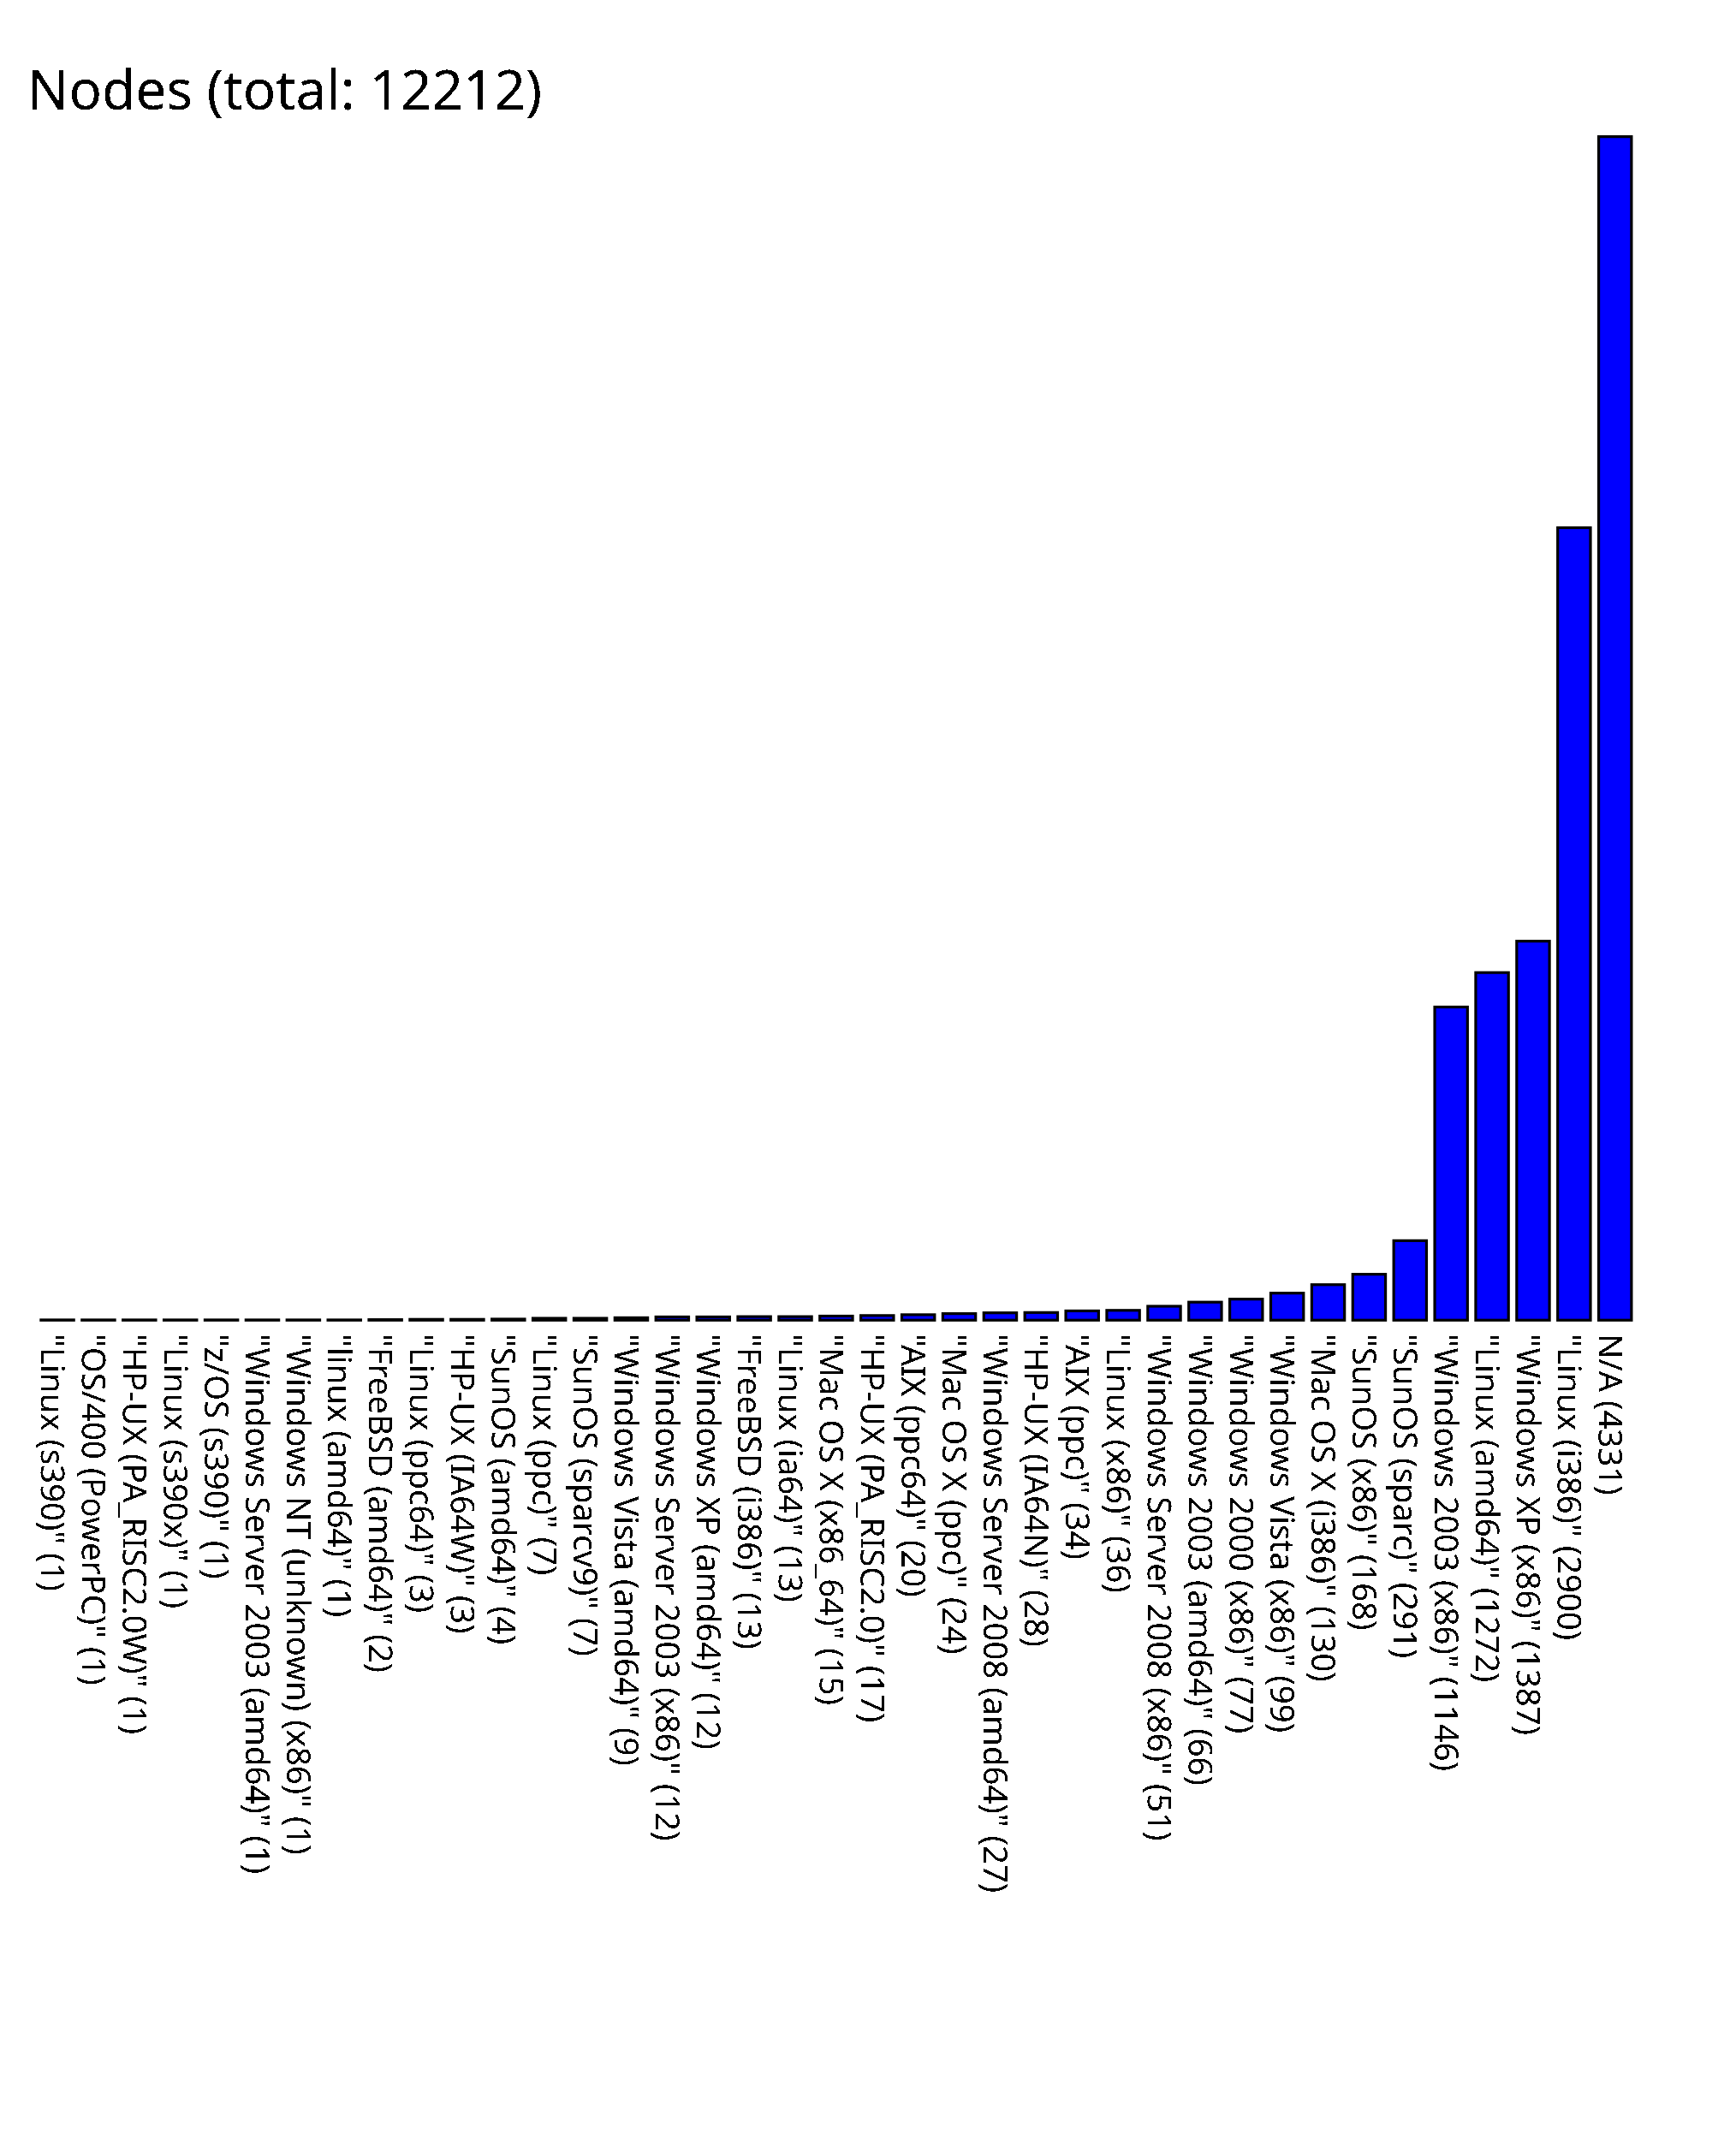
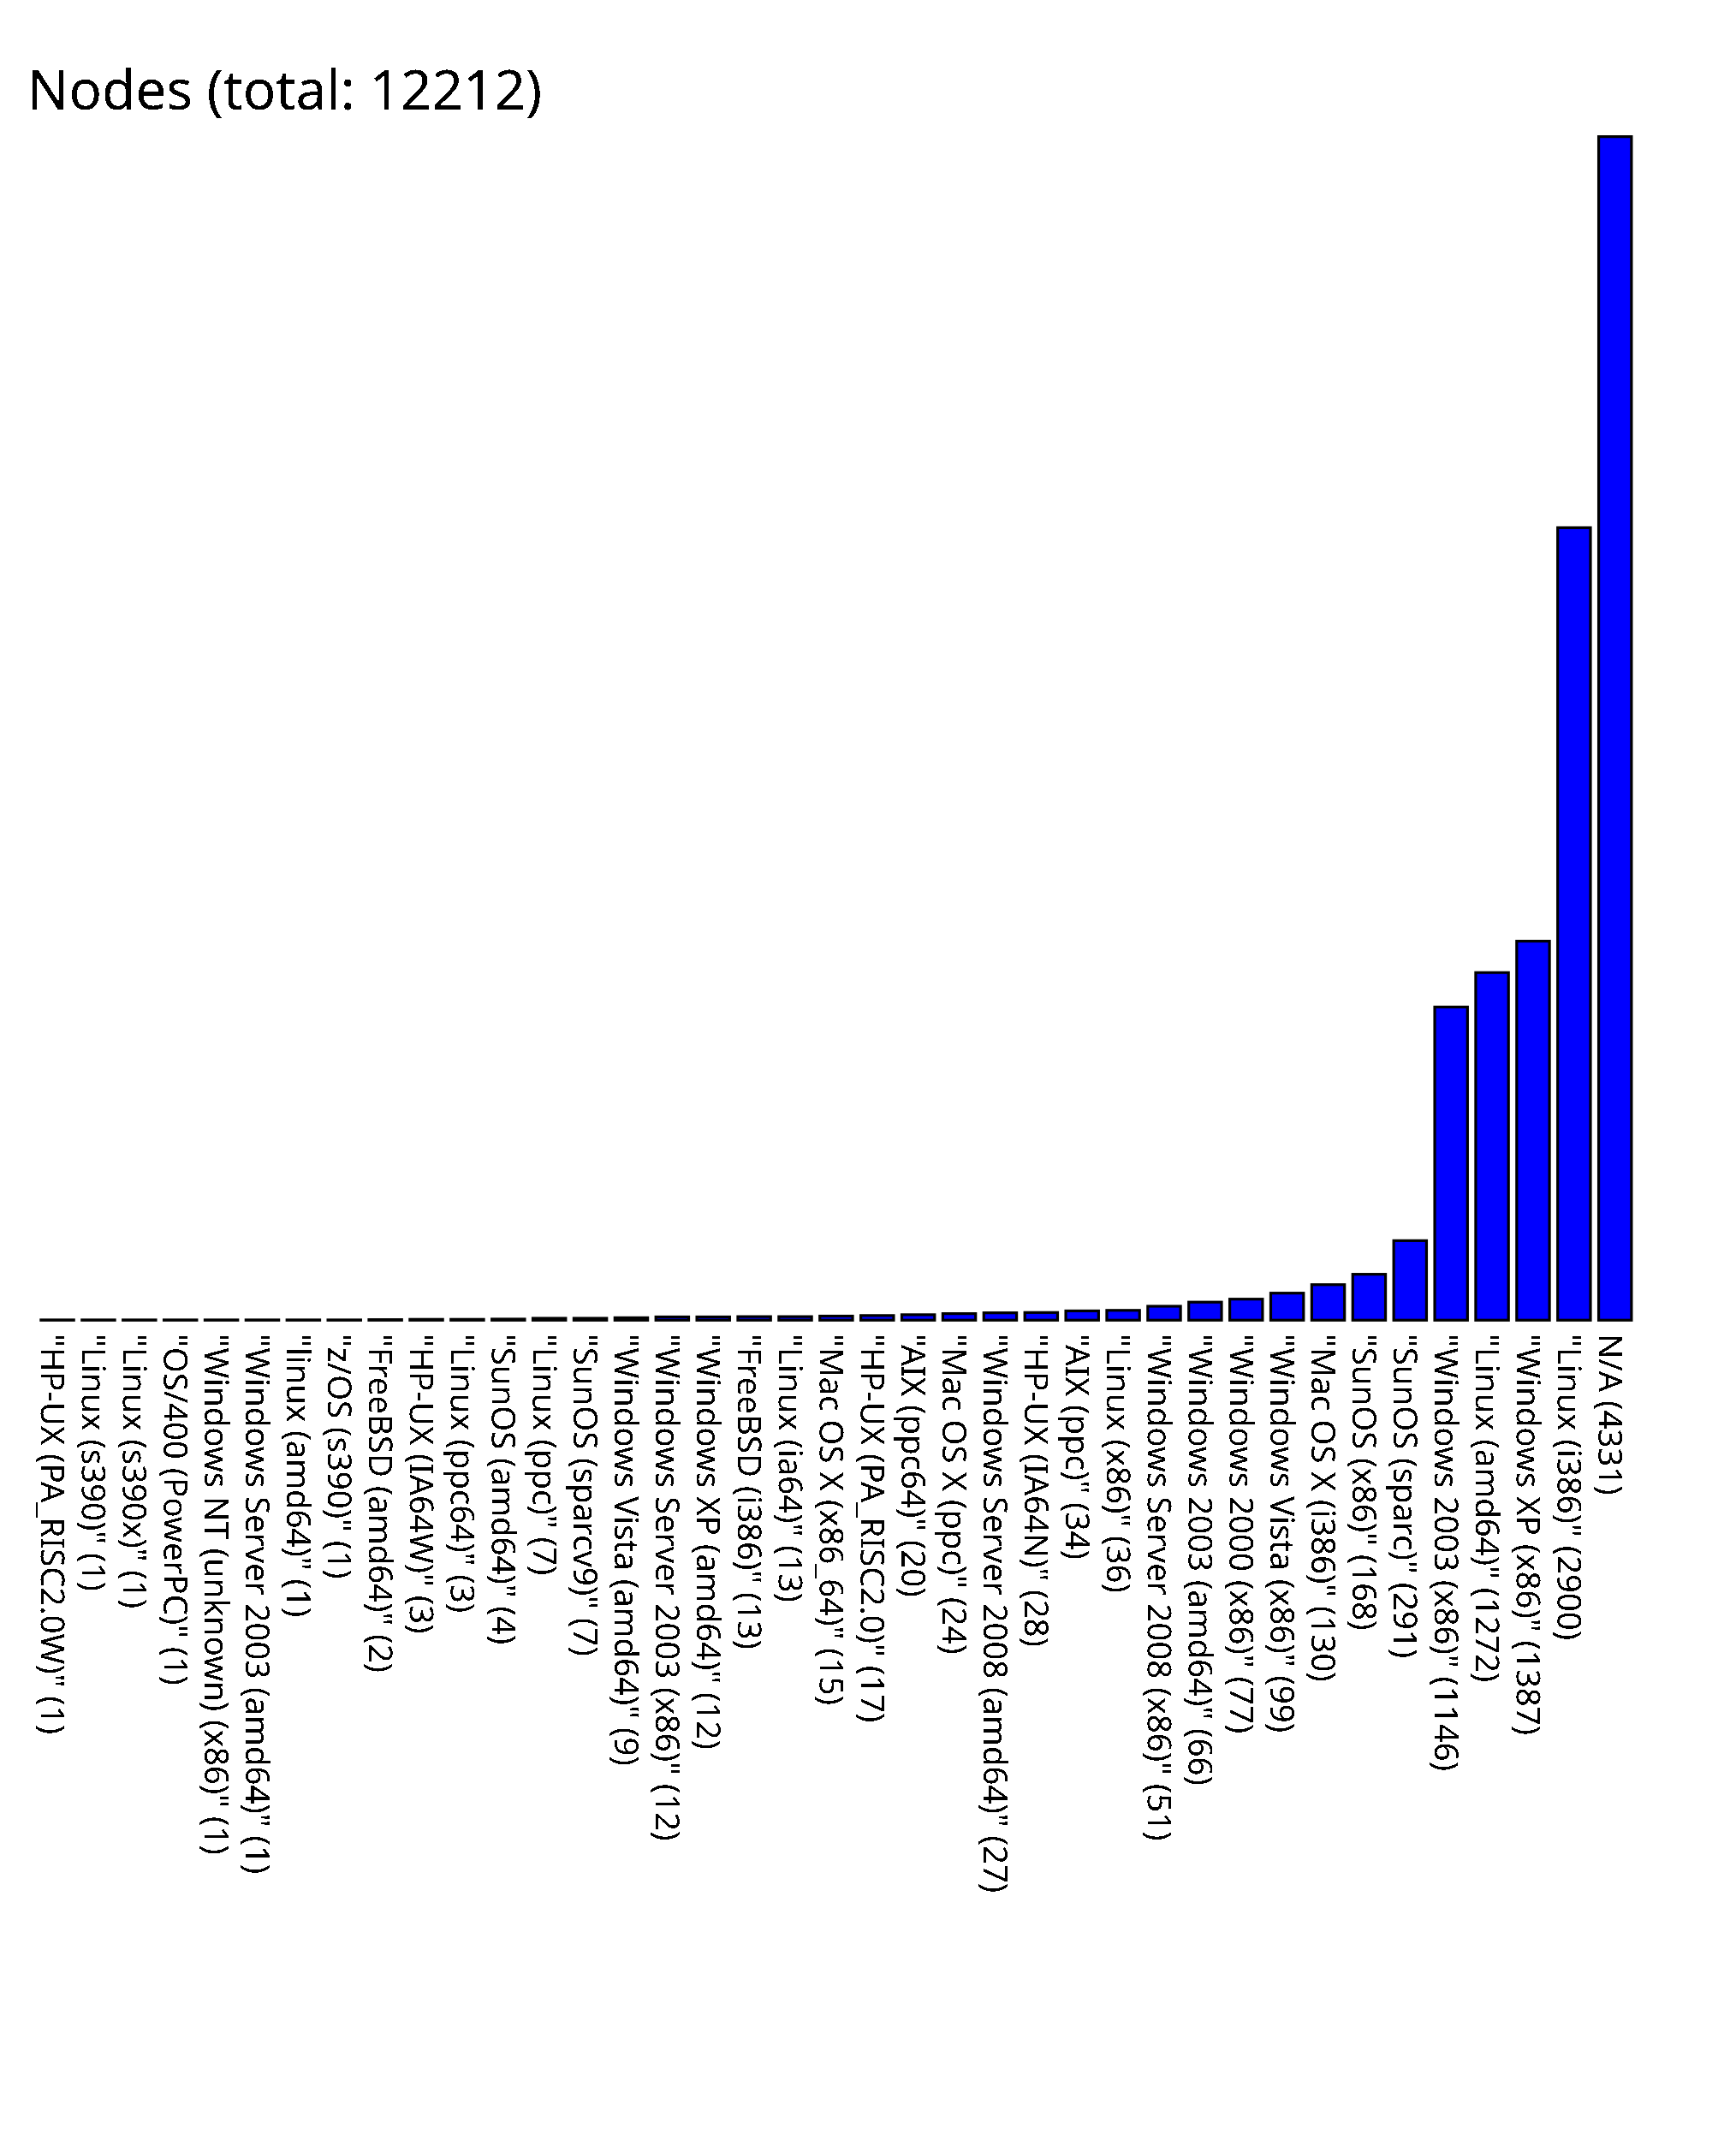
<svg xmlns="http://www.w3.org/2000/svg" version="1.1" preserveAspectRatio="xMidYMid meet" viewBox="0 0 635 783.1">
  <rect fill="blue" height="0.1" stroke="black" width="12" x="15" y="483.0" />
-   <text x="15" y="488.1" font-family="Tahoma" font-size="12" transform="rotate(90 15,488.1)" text-rendering="optimizeSpeed" fill="#000000;">"Linux (s390)" (1)</text>
+   <text x="15" y="488.1" font-family="Tahoma" font-size="12" transform="rotate(90 15,488.1)" text-rendering="optimizeSpeed" fill="#000000;">"HP-UX (PA_RISC2.0W)" (1)</text>
  <rect fill="blue" height="0.1" stroke="black" width="12" x="30" y="483.0" />
-   <text x="30" y="488.1" font-family="Tahoma" font-size="12" transform="rotate(90 30,488.1)" text-rendering="optimizeSpeed" fill="#000000;">"OS/400 (PowerPC)" (1)</text>
+   <text x="30" y="488.1" font-family="Tahoma" font-size="12" transform="rotate(90 30,488.1)" text-rendering="optimizeSpeed" fill="#000000;">"Linux (s390)" (1)</text>
  <rect fill="blue" height="0.1" stroke="black" width="12" x="45" y="483.0" />
-   <text x="45" y="488.1" font-family="Tahoma" font-size="12" transform="rotate(90 45,488.1)" text-rendering="optimizeSpeed" fill="#000000;">"HP-UX (PA_RISC2.0W)" (1)</text>
+   <text x="45" y="488.1" font-family="Tahoma" font-size="12" transform="rotate(90 45,488.1)" text-rendering="optimizeSpeed" fill="#000000;">"Linux (s390x)" (1)</text>
  <rect fill="blue" height="0.1" stroke="black" width="12" x="60" y="483.0" />
-   <text x="60" y="488.1" font-family="Tahoma" font-size="12" transform="rotate(90 60,488.1)" text-rendering="optimizeSpeed" fill="#000000;">"Linux (s390x)" (1)</text>
+   <text x="60" y="488.1" font-family="Tahoma" font-size="12" transform="rotate(90 60,488.1)" text-rendering="optimizeSpeed" fill="#000000;">"OS/400 (PowerPC)" (1)</text>
  <rect fill="blue" height="0.1" stroke="black" width="12" x="75" y="483.0" />
-   <text x="75" y="488.1" font-family="Tahoma" font-size="12" transform="rotate(90 75,488.1)" text-rendering="optimizeSpeed" fill="#000000;">"z/OS (s390)" (1)</text>
+   <text x="75" y="488.1" font-family="Tahoma" font-size="12" transform="rotate(90 75,488.1)" text-rendering="optimizeSpeed" fill="#000000;">"Windows NT (unknown) (x86)" (1)</text>
  <rect fill="blue" height="0.1" stroke="black" width="12" x="90" y="483.0" />
  <text x="90" y="488.1" font-family="Tahoma" font-size="12" transform="rotate(90 90,488.1)" text-rendering="optimizeSpeed" fill="#000000;">"Windows Server 2003 (amd64)" (1)</text>
  <rect fill="blue" height="0.1" stroke="black" width="12" x="105" y="483.0" />
-   <text x="105" y="488.1" font-family="Tahoma" font-size="12" transform="rotate(90 105,488.1)" text-rendering="optimizeSpeed" fill="#000000;">"Windows NT (unknown) (x86)" (1)</text>
+   <text x="105" y="488.1" font-family="Tahoma" font-size="12" transform="rotate(90 105,488.1)" text-rendering="optimizeSpeed" fill="#000000;">"linux (amd64)" (1)</text>
  <rect fill="blue" height="0.1" stroke="black" width="12" x="120" y="483.0" />
-   <text x="120" y="488.1" font-family="Tahoma" font-size="12" transform="rotate(90 120,488.1)" text-rendering="optimizeSpeed" fill="#000000;">"linux (amd64)" (1)</text>
+   <text x="120" y="488.1" font-family="Tahoma" font-size="12" transform="rotate(90 120,488.1)" text-rendering="optimizeSpeed" fill="#000000;">"z/OS (s390)" (1)</text>
  <rect fill="blue" height="0.2" stroke="black" width="12" x="135" y="482.9" />
  <text x="135" y="488.1" font-family="Tahoma" font-size="12" transform="rotate(90 135,488.1)" text-rendering="optimizeSpeed" fill="#000000;">"FreeBSD (amd64)" (2)</text>
  <rect fill="blue" height="0.3" stroke="black" width="12" x="150" y="482.8" />
-   <text x="150" y="488.1" font-family="Tahoma" font-size="12" transform="rotate(90 150,488.1)" text-rendering="optimizeSpeed" fill="#000000;">"Linux (ppc64)" (3)</text>
+   <text x="150" y="488.1" font-family="Tahoma" font-size="12" transform="rotate(90 150,488.1)" text-rendering="optimizeSpeed" fill="#000000;">"HP-UX (IA64W)" (3)</text>
  <rect fill="blue" height="0.3" stroke="black" width="12" x="165" y="482.8" />
-   <text x="165" y="488.1" font-family="Tahoma" font-size="12" transform="rotate(90 165,488.1)" text-rendering="optimizeSpeed" fill="#000000;">"HP-UX (IA64W)" (3)</text>
+   <text x="165" y="488.1" font-family="Tahoma" font-size="12" transform="rotate(90 165,488.1)" text-rendering="optimizeSpeed" fill="#000000;">"Linux (ppc64)" (3)</text>
  <rect fill="blue" height="0.4" stroke="black" width="12" x="180" y="482.7" />
  <text x="180" y="488.1" font-family="Tahoma" font-size="12" transform="rotate(90 180,488.1)" text-rendering="optimizeSpeed" fill="#000000;">"SunOS (amd64)" (4)</text>
  <rect fill="blue" height="0.7" stroke="black" width="12" x="195" y="482.4" />
  <text x="195" y="488.1" font-family="Tahoma" font-size="12" transform="rotate(90 195,488.1)" text-rendering="optimizeSpeed" fill="#000000;">"Linux (ppc)" (7)</text>
  <rect fill="blue" height="0.7" stroke="black" width="12" x="210" y="482.4" />
  <text x="210" y="488.1" font-family="Tahoma" font-size="12" transform="rotate(90 210,488.1)" text-rendering="optimizeSpeed" fill="#000000;">"SunOS (sparcv9)" (7)</text>
  <rect fill="blue" height="0.9" stroke="black" width="12" x="225" y="482.2" />
  <text x="225" y="488.1" font-family="Tahoma" font-size="12" transform="rotate(90 225,488.1)" text-rendering="optimizeSpeed" fill="#000000;">"Windows Vista (amd64)" (9)</text>
  <rect fill="blue" height="1.2" stroke="black" width="12" x="240" y="481.9" />
  <text x="240" y="488.1" font-family="Tahoma" font-size="12" transform="rotate(90 240,488.1)" text-rendering="optimizeSpeed" fill="#000000;">"Windows Server 2003 (x86)" (12)</text>
  <rect fill="blue" height="1.2" stroke="black" width="12" x="255" y="481.9" />
  <text x="255" y="488.1" font-family="Tahoma" font-size="12" transform="rotate(90 255,488.1)" text-rendering="optimizeSpeed" fill="#000000;">"Windows XP (amd64)" (12)</text>
  <rect fill="blue" height="1.3" stroke="black" width="12" x="270" y="481.8" />
  <text x="270" y="488.1" font-family="Tahoma" font-size="12" transform="rotate(90 270,488.1)" text-rendering="optimizeSpeed" fill="#000000;">"FreeBSD (i386)" (13)</text>
  <rect fill="blue" height="1.3" stroke="black" width="12" x="285" y="481.8" />
  <text x="285" y="488.1" font-family="Tahoma" font-size="12" transform="rotate(90 285,488.1)" text-rendering="optimizeSpeed" fill="#000000;">"Linux (ia64)" (13)</text>
  <rect fill="blue" height="1.5" stroke="black" width="12" x="300" y="481.6" />
  <text x="300" y="488.1" font-family="Tahoma" font-size="12" transform="rotate(90 300,488.1)" text-rendering="optimizeSpeed" fill="#000000;">"Mac OS X (x86_64)" (15)</text>
  <rect fill="blue" height="1.7" stroke="black" width="12" x="315" y="481.4" />
  <text x="315" y="488.1" font-family="Tahoma" font-size="12" transform="rotate(90 315,488.1)" text-rendering="optimizeSpeed" fill="#000000;">"HP-UX (PA_RISC2.0)" (17)</text>
  <rect fill="blue" height="2" stroke="black" width="12" x="330" y="481.1" />
  <text x="330" y="488.1" font-family="Tahoma" font-size="12" transform="rotate(90 330,488.1)" text-rendering="optimizeSpeed" fill="#000000;">"AIX (ppc64)" (20)</text>
  <rect fill="blue" height="2.4" stroke="black" width="12" x="345" y="480.7" />
  <text x="345" y="488.1" font-family="Tahoma" font-size="12" transform="rotate(90 345,488.1)" text-rendering="optimizeSpeed" fill="#000000;">"Mac OS X (ppc)" (24)</text>
  <rect fill="blue" height="2.7" stroke="black" width="12" x="360" y="480.4" />
  <text x="360" y="488.1" font-family="Tahoma" font-size="12" transform="rotate(90 360,488.1)" text-rendering="optimizeSpeed" fill="#000000;">"Windows Server 2008 (amd64)" (27)</text>
  <rect fill="blue" height="2.8" stroke="black" width="12" x="375" y="480.3" />
  <text x="375" y="488.1" font-family="Tahoma" font-size="12" transform="rotate(90 375,488.1)" text-rendering="optimizeSpeed" fill="#000000;">"HP-UX (IA64N)" (28)</text>
  <rect fill="blue" height="3.4" stroke="black" width="12" x="390" y="479.7" />
  <text x="390" y="488.1" font-family="Tahoma" font-size="12" transform="rotate(90 390,488.1)" text-rendering="optimizeSpeed" fill="#000000;">"AIX (ppc)" (34)</text>
  <rect fill="blue" height="3.6" stroke="black" width="12" x="405" y="479.5" />
  <text x="405" y="488.1" font-family="Tahoma" font-size="12" transform="rotate(90 405,488.1)" text-rendering="optimizeSpeed" fill="#000000;">"Linux (x86)" (36)</text>
  <rect fill="blue" height="5.1" stroke="black" width="12" x="420" y="478.0" />
  <text x="420" y="488.1" font-family="Tahoma" font-size="12" transform="rotate(90 420,488.1)" text-rendering="optimizeSpeed" fill="#000000;">"Windows Server 2008 (x86)" (51)</text>
  <rect fill="blue" height="6.6" stroke="black" width="12" x="435" y="476.5" />
  <text x="435" y="488.1" font-family="Tahoma" font-size="12" transform="rotate(90 435,488.1)" text-rendering="optimizeSpeed" fill="#000000;">"Windows 2003 (amd64)" (66)</text>
  <rect fill="blue" height="7.7" stroke="black" width="12" x="450" y="475.4" />
  <text x="450" y="488.1" font-family="Tahoma" font-size="12" transform="rotate(90 450,488.1)" text-rendering="optimizeSpeed" fill="#000000;">"Windows 2000 (x86)" (77)</text>
  <rect fill="blue" height="9.9" stroke="black" width="12" x="465" y="473.2" />
  <text x="465" y="488.1" font-family="Tahoma" font-size="12" transform="rotate(90 465,488.1)" text-rendering="optimizeSpeed" fill="#000000;">"Windows Vista (x86)" (99)</text>
  <rect fill="blue" height="13" stroke="black" width="12" x="480" y="470.1" />
  <text x="480" y="488.1" font-family="Tahoma" font-size="12" transform="rotate(90 480,488.1)" text-rendering="optimizeSpeed" fill="#000000;">"Mac OS X (i386)" (130)</text>
  <rect fill="blue" height="16.8" stroke="black" width="12" x="495" y="466.3" />
  <text x="495" y="488.1" font-family="Tahoma" font-size="12" transform="rotate(90 495,488.1)" text-rendering="optimizeSpeed" fill="#000000;">"SunOS (x86)" (168)</text>
  <rect fill="blue" height="29.1" stroke="black" width="12" x="510" y="454.0" />
  <text x="510" y="488.1" font-family="Tahoma" font-size="12" transform="rotate(90 510,488.1)" text-rendering="optimizeSpeed" fill="#000000;">"SunOS (sparc)" (291)</text>
  <rect fill="blue" height="114.6" stroke="black" width="12" x="525" y="368.5" />
  <text x="525" y="488.1" font-family="Tahoma" font-size="12" transform="rotate(90 525,488.1)" text-rendering="optimizeSpeed" fill="#000000;">"Windows 2003 (x86)" (1146)</text>
  <rect fill="blue" height="127.2" stroke="black" width="12" x="540" y="355.9" />
  <text x="540" y="488.1" font-family="Tahoma" font-size="12" transform="rotate(90 540,488.1)" text-rendering="optimizeSpeed" fill="#000000;">"Linux (amd64)" (1272)</text>
  <rect fill="blue" height="138.7" stroke="black" width="12" x="555" y="344.4" />
  <text x="555" y="488.1" font-family="Tahoma" font-size="12" transform="rotate(90 555,488.1)" text-rendering="optimizeSpeed" fill="#000000;">"Windows XP (x86)" (1387)</text>
  <rect fill="blue" height="290" stroke="black" width="12" x="570" y="193.1" />
  <text x="570" y="488.1" font-family="Tahoma" font-size="12" transform="rotate(90 570,488.1)" text-rendering="optimizeSpeed" fill="#000000;">"Linux (i386)" (2900)</text>
  <rect fill="blue" height="433.1" stroke="black" width="12" x="585" y="50.0" />
  <text x="585" y="488.1" font-family="Tahoma" font-size="12" transform="rotate(90 585,488.1)" text-rendering="optimizeSpeed" fill="#000000;">N/A (4331)</text>
  <text x="10" y="40" font-family="Tahoma" font-size="20" text-rendering="optimizeSpeed" fill="#000000;">Nodes (total: 12212)</text>
</svg>
